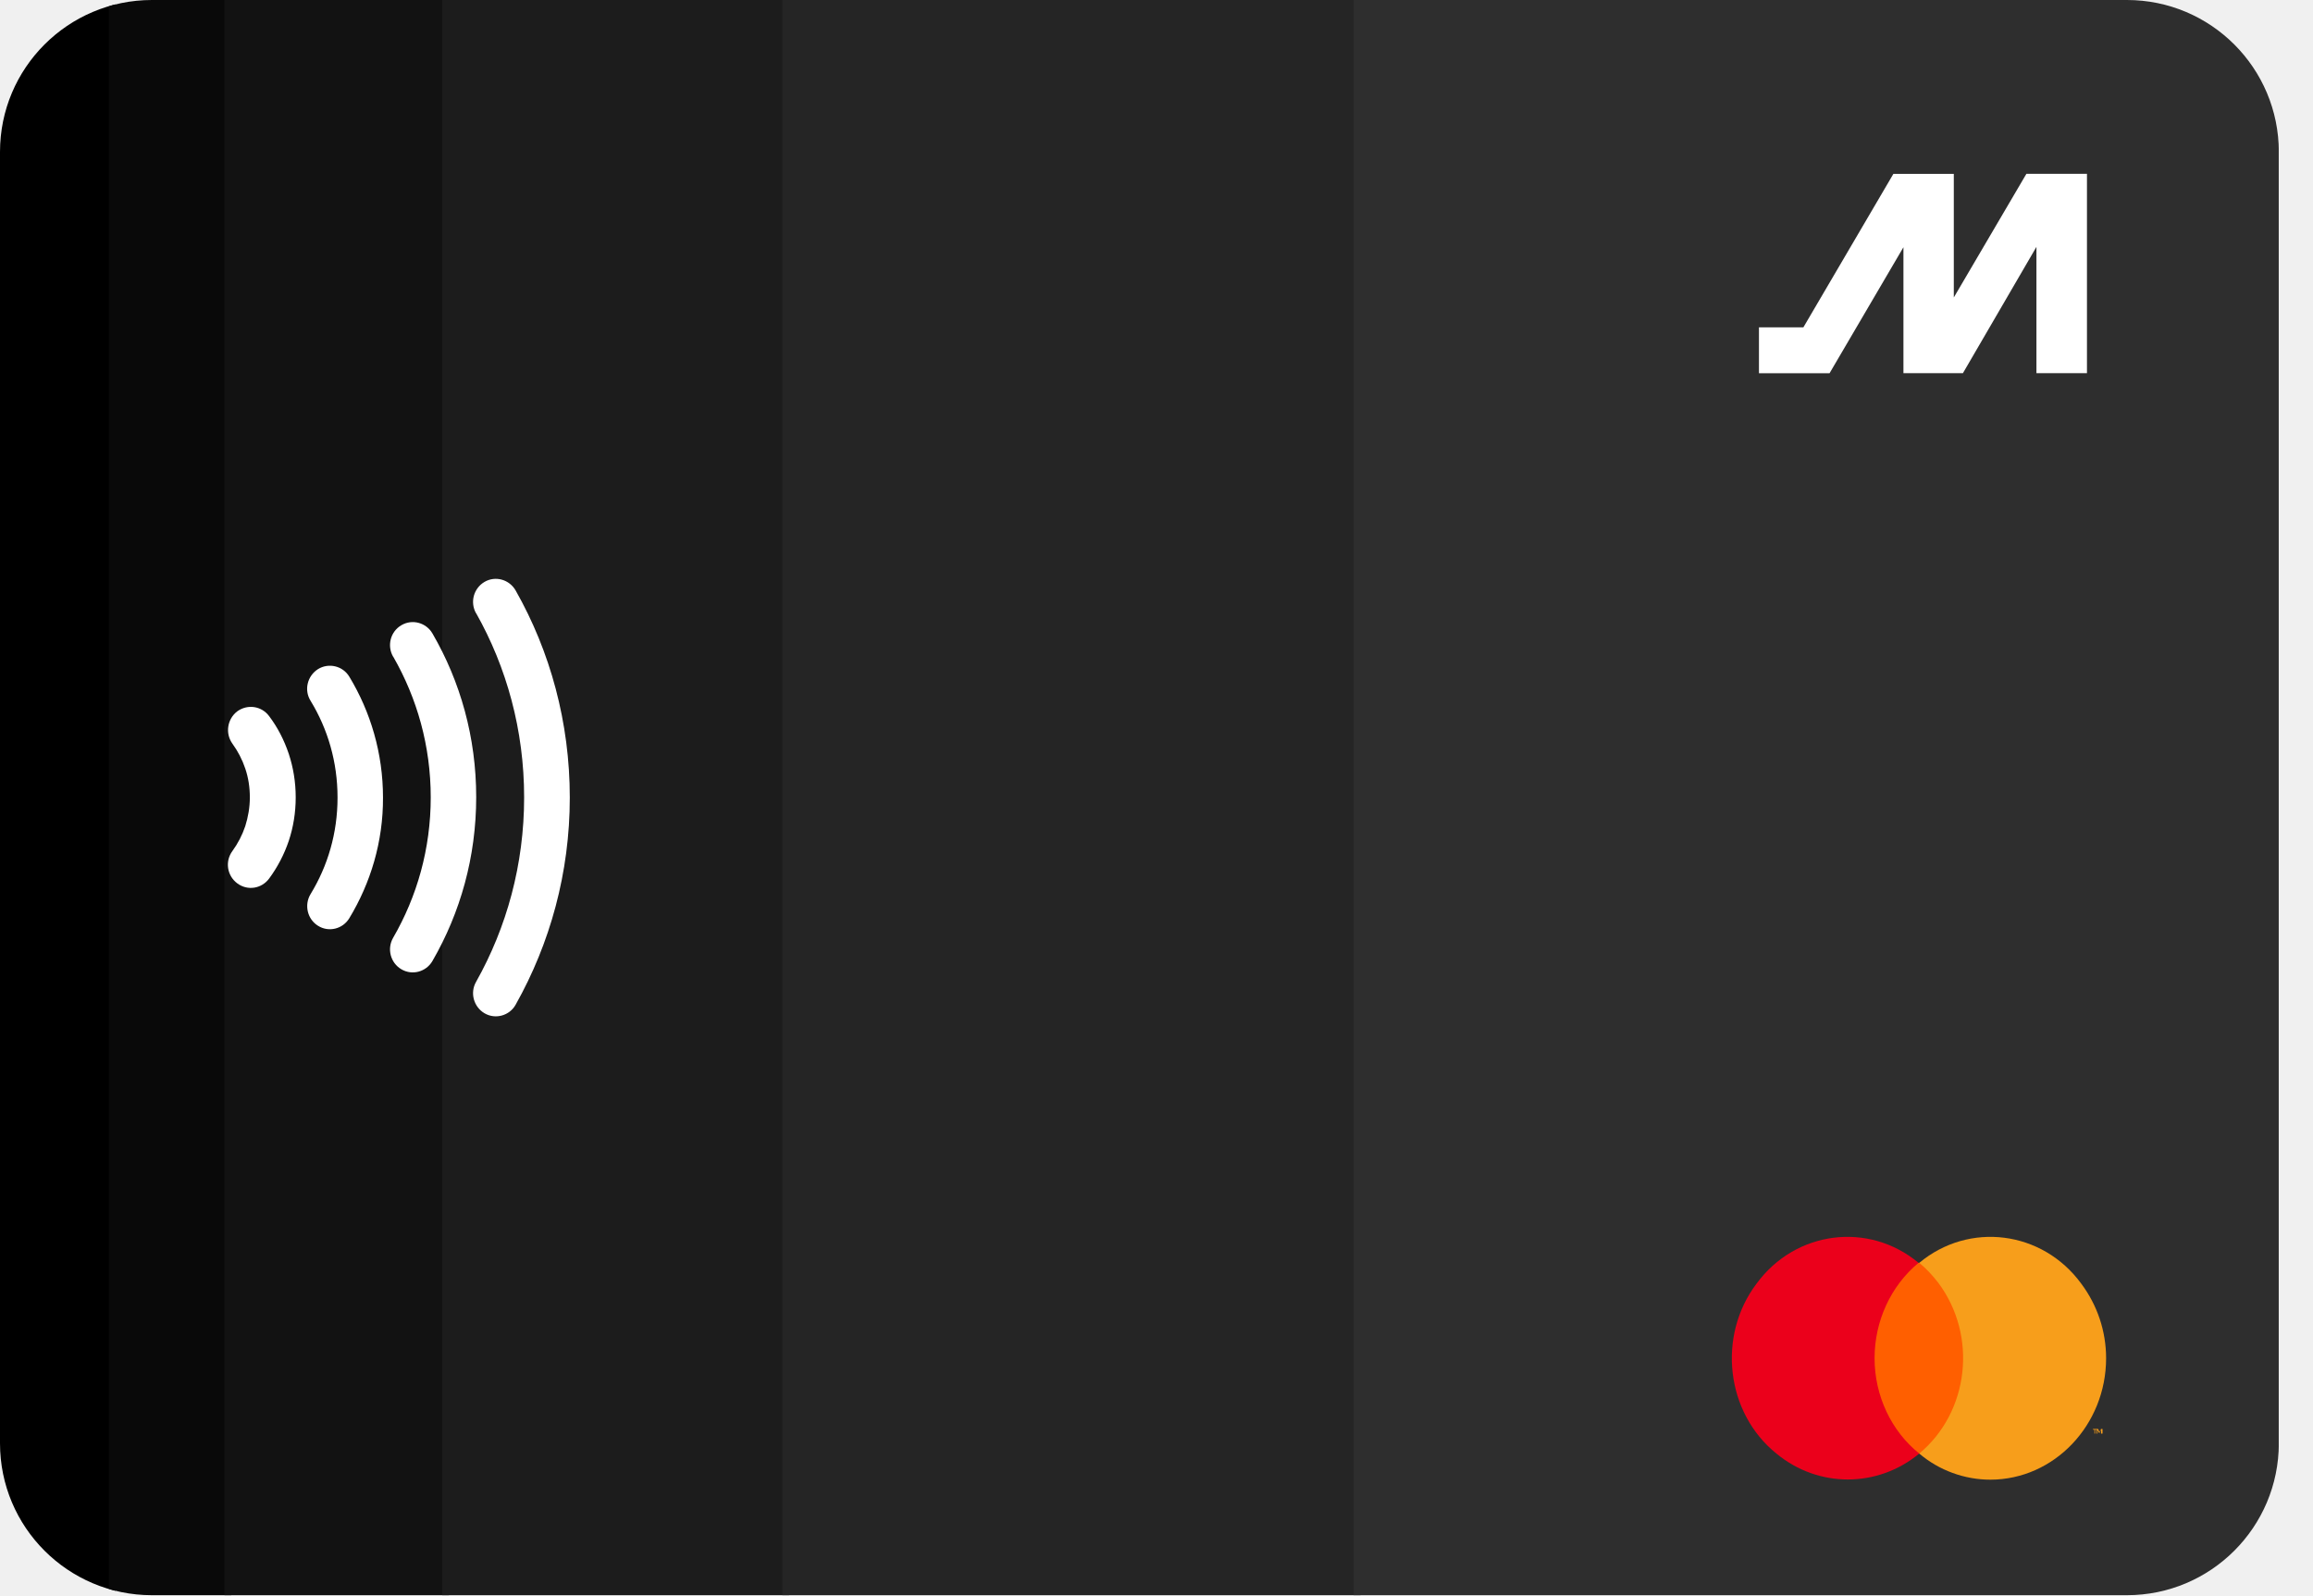
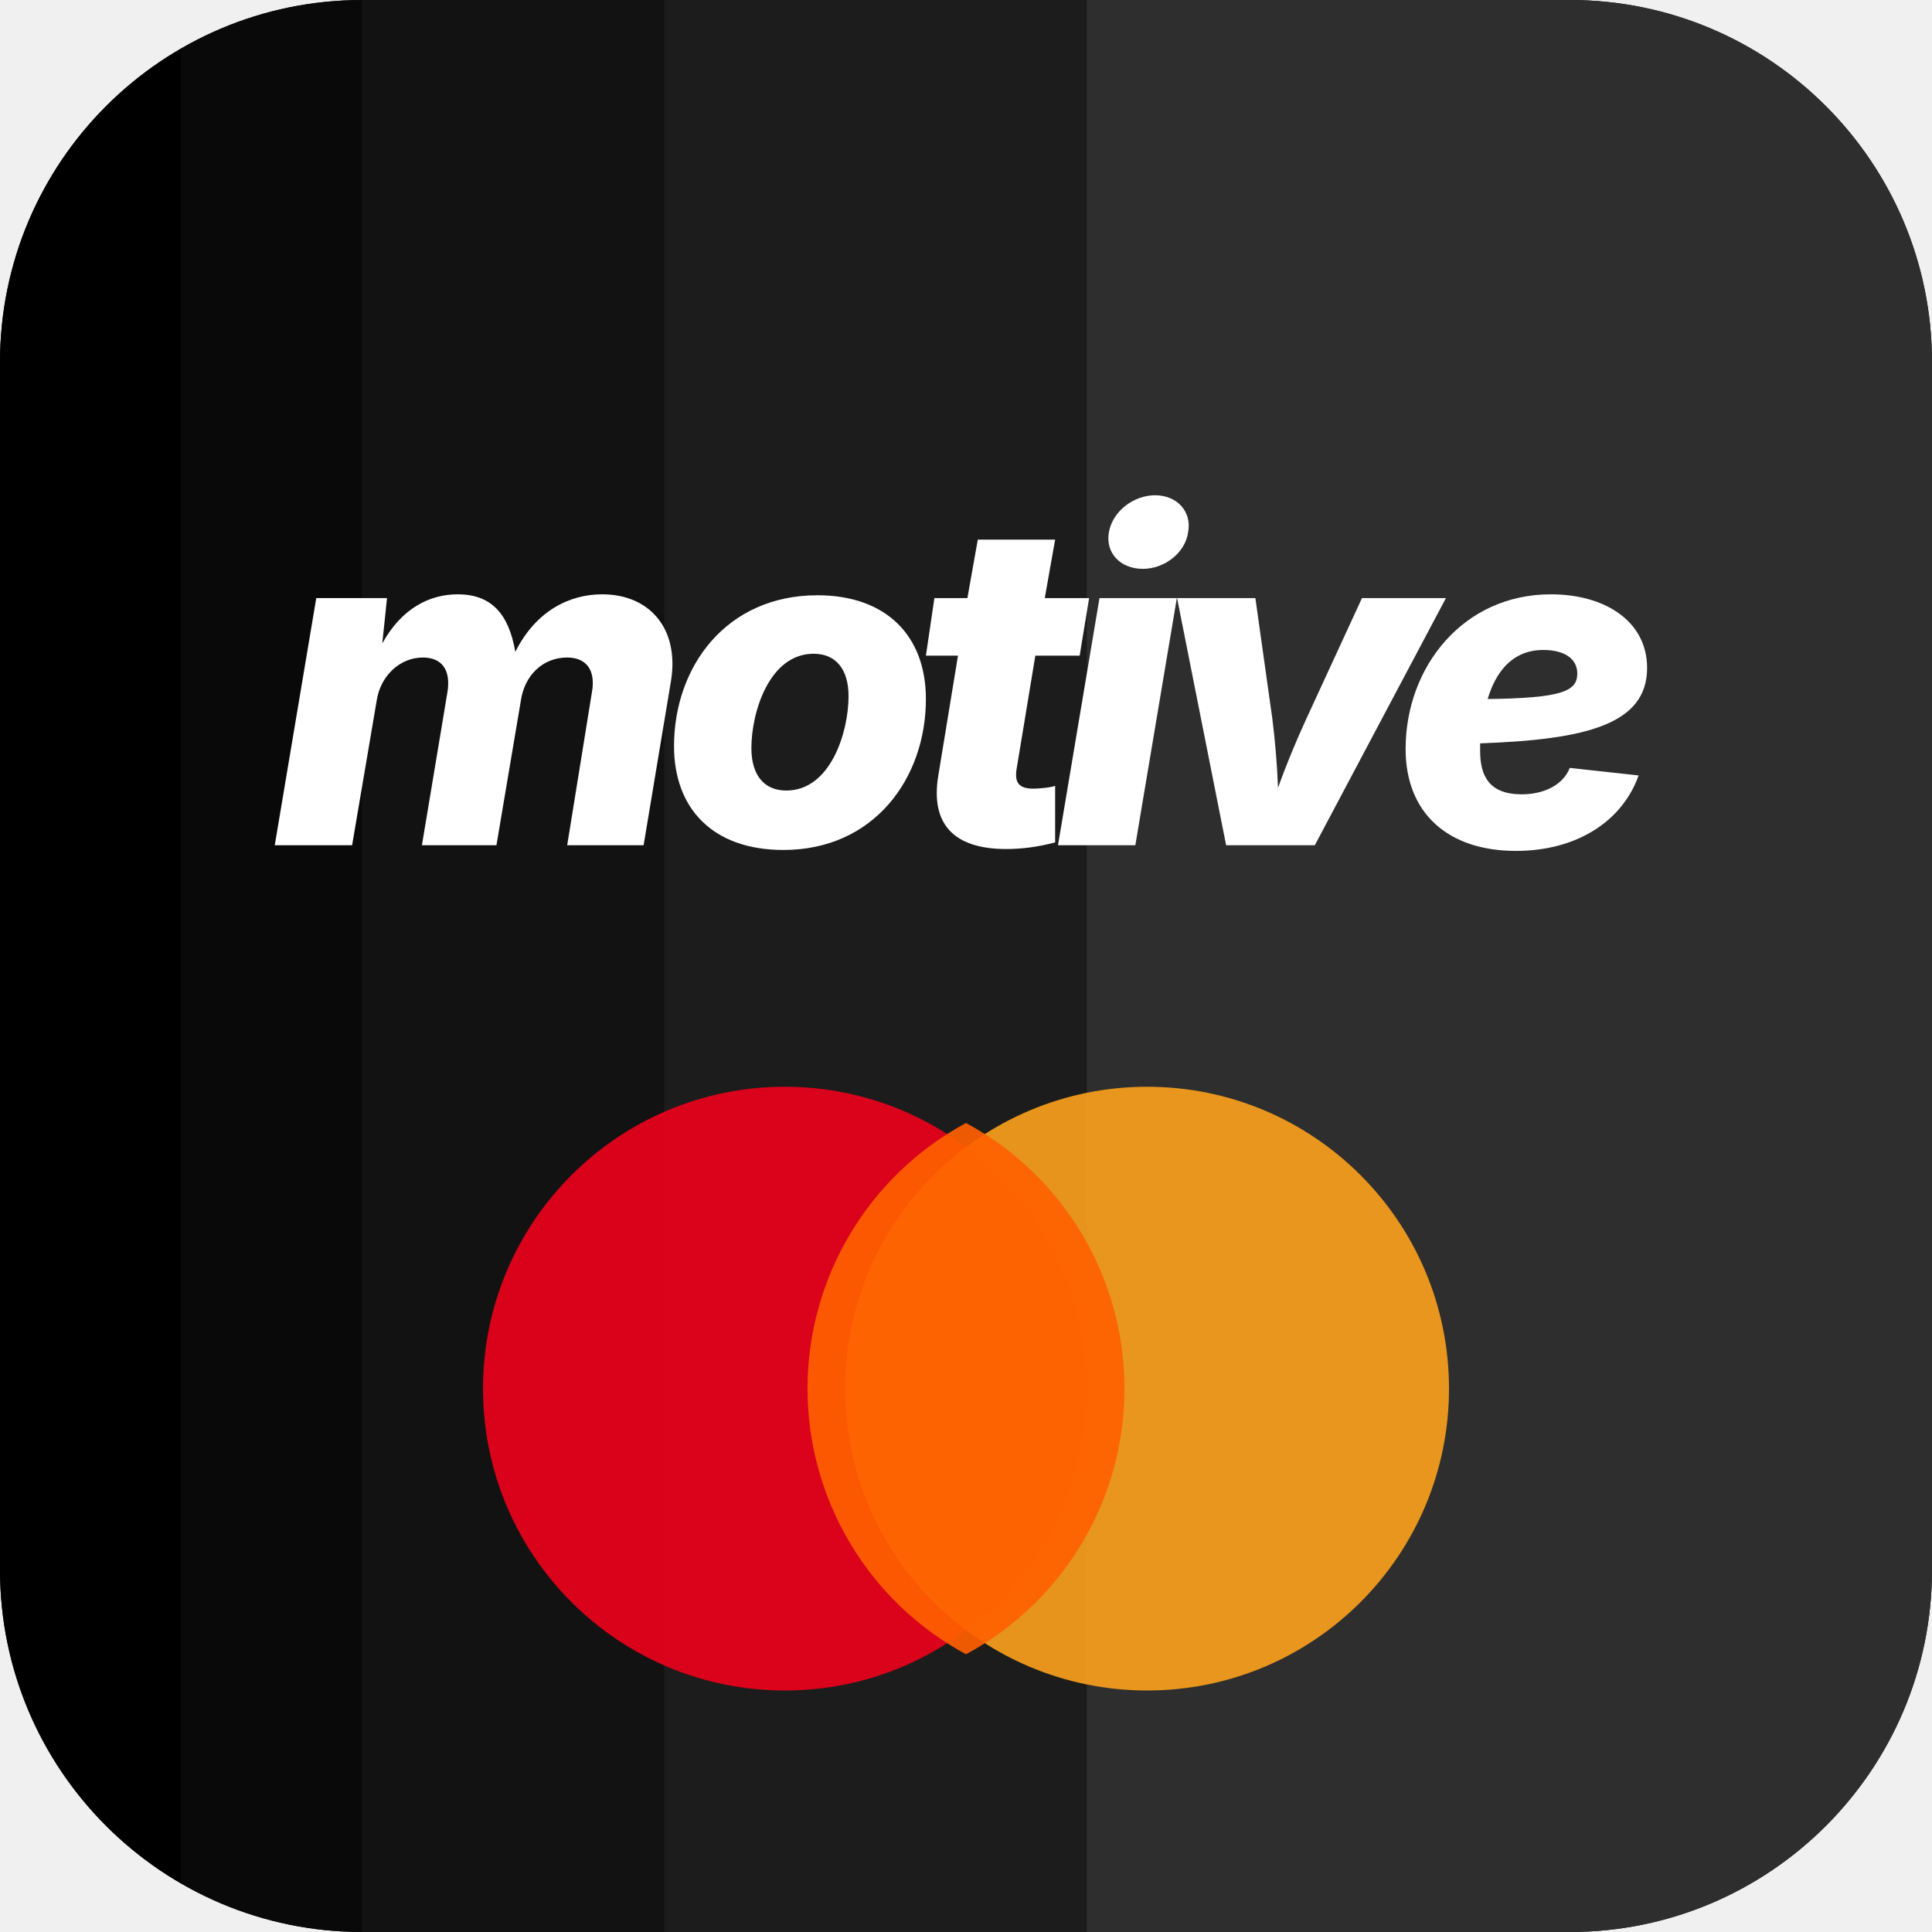
- <svg xmlns="http://www.w3.org/2000/svg" width="58" height="40" viewBox="0 0 58 40" fill="none">
-   <g clip-path="url(#clip0_2164_20836)">
-     <rect width="2.9" height="40" fill="black" />
-     <rect x="2.729" width="3.07" height="40" fill="#090909" />
-     <rect x="5.629" width="5.629" height="40" fill="#121212" />
-     <rect x="11.087" width="8.699" height="40" fill="#1C1C1C" />
-     <rect x="19.616" width="14.499" height="40" fill="#252525" />
-     <rect x="33.943" width="23.198" height="40" fill="#2E2E2E" />
-     <path d="M5.828 18.648C5.965 18.836 6.074 19.045 6.15 19.271C6.227 19.497 6.265 19.74 6.265 19.994C6.265 20.247 6.221 20.49 6.15 20.716C6.074 20.942 5.965 21.151 5.828 21.339C5.638 21.598 5.692 21.956 5.948 22.149C6.205 22.342 6.559 22.287 6.75 22.028C6.957 21.747 7.126 21.427 7.241 21.085C7.355 20.744 7.415 20.374 7.415 19.994C7.415 19.613 7.355 19.249 7.241 18.902C7.126 18.56 6.963 18.241 6.75 17.959C6.559 17.7 6.205 17.651 5.948 17.838C5.698 18.031 5.643 18.389 5.828 18.648Z" fill="white" />
-     <path d="M7.788 17.573C8.219 18.279 8.464 19.105 8.464 19.999C8.464 20.892 8.219 21.713 7.788 22.419C7.624 22.689 7.706 23.047 7.973 23.213C8.24 23.384 8.595 23.296 8.758 23.026C9.293 22.143 9.609 21.107 9.604 19.999C9.604 18.89 9.293 17.849 8.758 16.966C8.595 16.696 8.24 16.613 7.973 16.779C7.706 16.95 7.619 17.303 7.788 17.573Z" fill="white" />
-     <path d="M9.863 16.471C10.457 17.507 10.801 18.703 10.801 19.994C10.801 21.284 10.457 22.48 9.857 23.517C9.699 23.792 9.792 24.145 10.065 24.305C10.337 24.465 10.686 24.371 10.845 24.095C11.543 22.888 11.941 21.488 11.941 19.988C11.941 18.488 11.543 17.088 10.845 15.886C10.686 15.611 10.337 15.517 10.065 15.677C9.792 15.836 9.699 16.189 9.857 16.465" fill="white" />
-     <path d="M11.938 15.374C12.707 16.736 13.143 18.313 13.143 19.994C13.143 21.676 12.707 23.253 11.938 24.62C11.78 24.896 11.878 25.248 12.15 25.408C12.423 25.568 12.777 25.469 12.93 25.193C13.792 23.661 14.288 21.885 14.288 20C14.288 18.114 13.797 16.334 12.93 14.806C12.772 14.531 12.423 14.431 12.15 14.591C11.878 14.751 11.78 15.098 11.938 15.38" fill="white" />
-     <path d="M48.993 4.36H47.478L45.221 8.208H44.107V9.359H45.877L47.73 6.199V9.358H49.221L51.065 6.19V9.358H52.332V4.359H50.813L48.993 7.459V4.36Z" fill="white" />
-     <path d="M49.395 31.666H46.859V36.448H49.395V31.666Z" fill="#FF5F00" />
-     <path d="M47.006 34.057C47.006 33.131 47.41 32.244 48.109 31.666C46.859 30.625 45.022 30.856 44.047 32.187C43.055 33.498 43.276 35.426 44.544 36.448C45.591 37.315 47.08 37.315 48.127 36.448C47.429 35.889 47.006 35.002 47.006 34.057Z" fill="#EB001B" />
-     <path d="M52.812 34.057C52.812 35.734 51.508 37.103 49.909 37.103C49.266 37.103 48.623 36.872 48.127 36.448C49.376 35.407 49.597 33.498 48.604 32.167C48.457 31.974 48.292 31.801 48.127 31.666C49.376 30.625 51.214 30.856 52.188 32.187C52.592 32.726 52.812 33.382 52.812 34.057Z" fill="#F79E1B" />
-     <path d="M52.538 35.947V35.85H52.575V35.831H52.483V35.85H52.52V35.947H52.538ZM52.722 35.947V35.831H52.685L52.648 35.908L52.611 35.831H52.575V35.947H52.593V35.85L52.63 35.927H52.648L52.685 35.85V35.947H52.722Z" fill="#F79E1B" />
-   </g>
+ <svg xmlns="http://www.w3.org/2000/svg" width="32" height="32" viewBox="0 0 32 32" fill="none">
  <defs>
-     <clipPath id="clip0_2164_20836">
-       <rect width="57.143" height="40" rx="3.81" fill="white" />
+     <clipPath id="c">
+       <rect width="32" height="32" rx="6" />
    </clipPath>
  </defs>
+   <rect width="32" height="32" rx="6" fill="#171717" />
+   <rect x="0" width="3" height="32" fill="#000000" clip-path="url(#c)" />
+   <rect x="3" width="3" height="32" fill="#090909" clip-path="url(#c)" />
+   <rect x="6" width="5" height="32" fill="#121212" clip-path="url(#c)" />
+   <rect x="11" width="7" height="32" fill="#1C1C1C" clip-path="url(#c)" />
+   <rect x="18" width="14" height="32" fill="#2E2E2E" clip-path="url(#c)" />
+   <text x="16" y="14" font-family="Inter,system-ui,sans-serif" font-size="7.5" font-weight="800" font-style="italic" fill="white" text-anchor="middle" letter-spacing="-0.5">motive</text>
+   <circle cx="13" cy="23" r="5" fill="#EB001B" opacity="0.92" />
+   <circle cx="19" cy="23" r="5" fill="#F79E1B" opacity="0.92" />
+   <path d="M16 18.6a5 5 0 0 1 0 8.8 5 5 0 0 1 0-8.8z" fill="#FF5F00" opacity="0.92" />
</svg>
